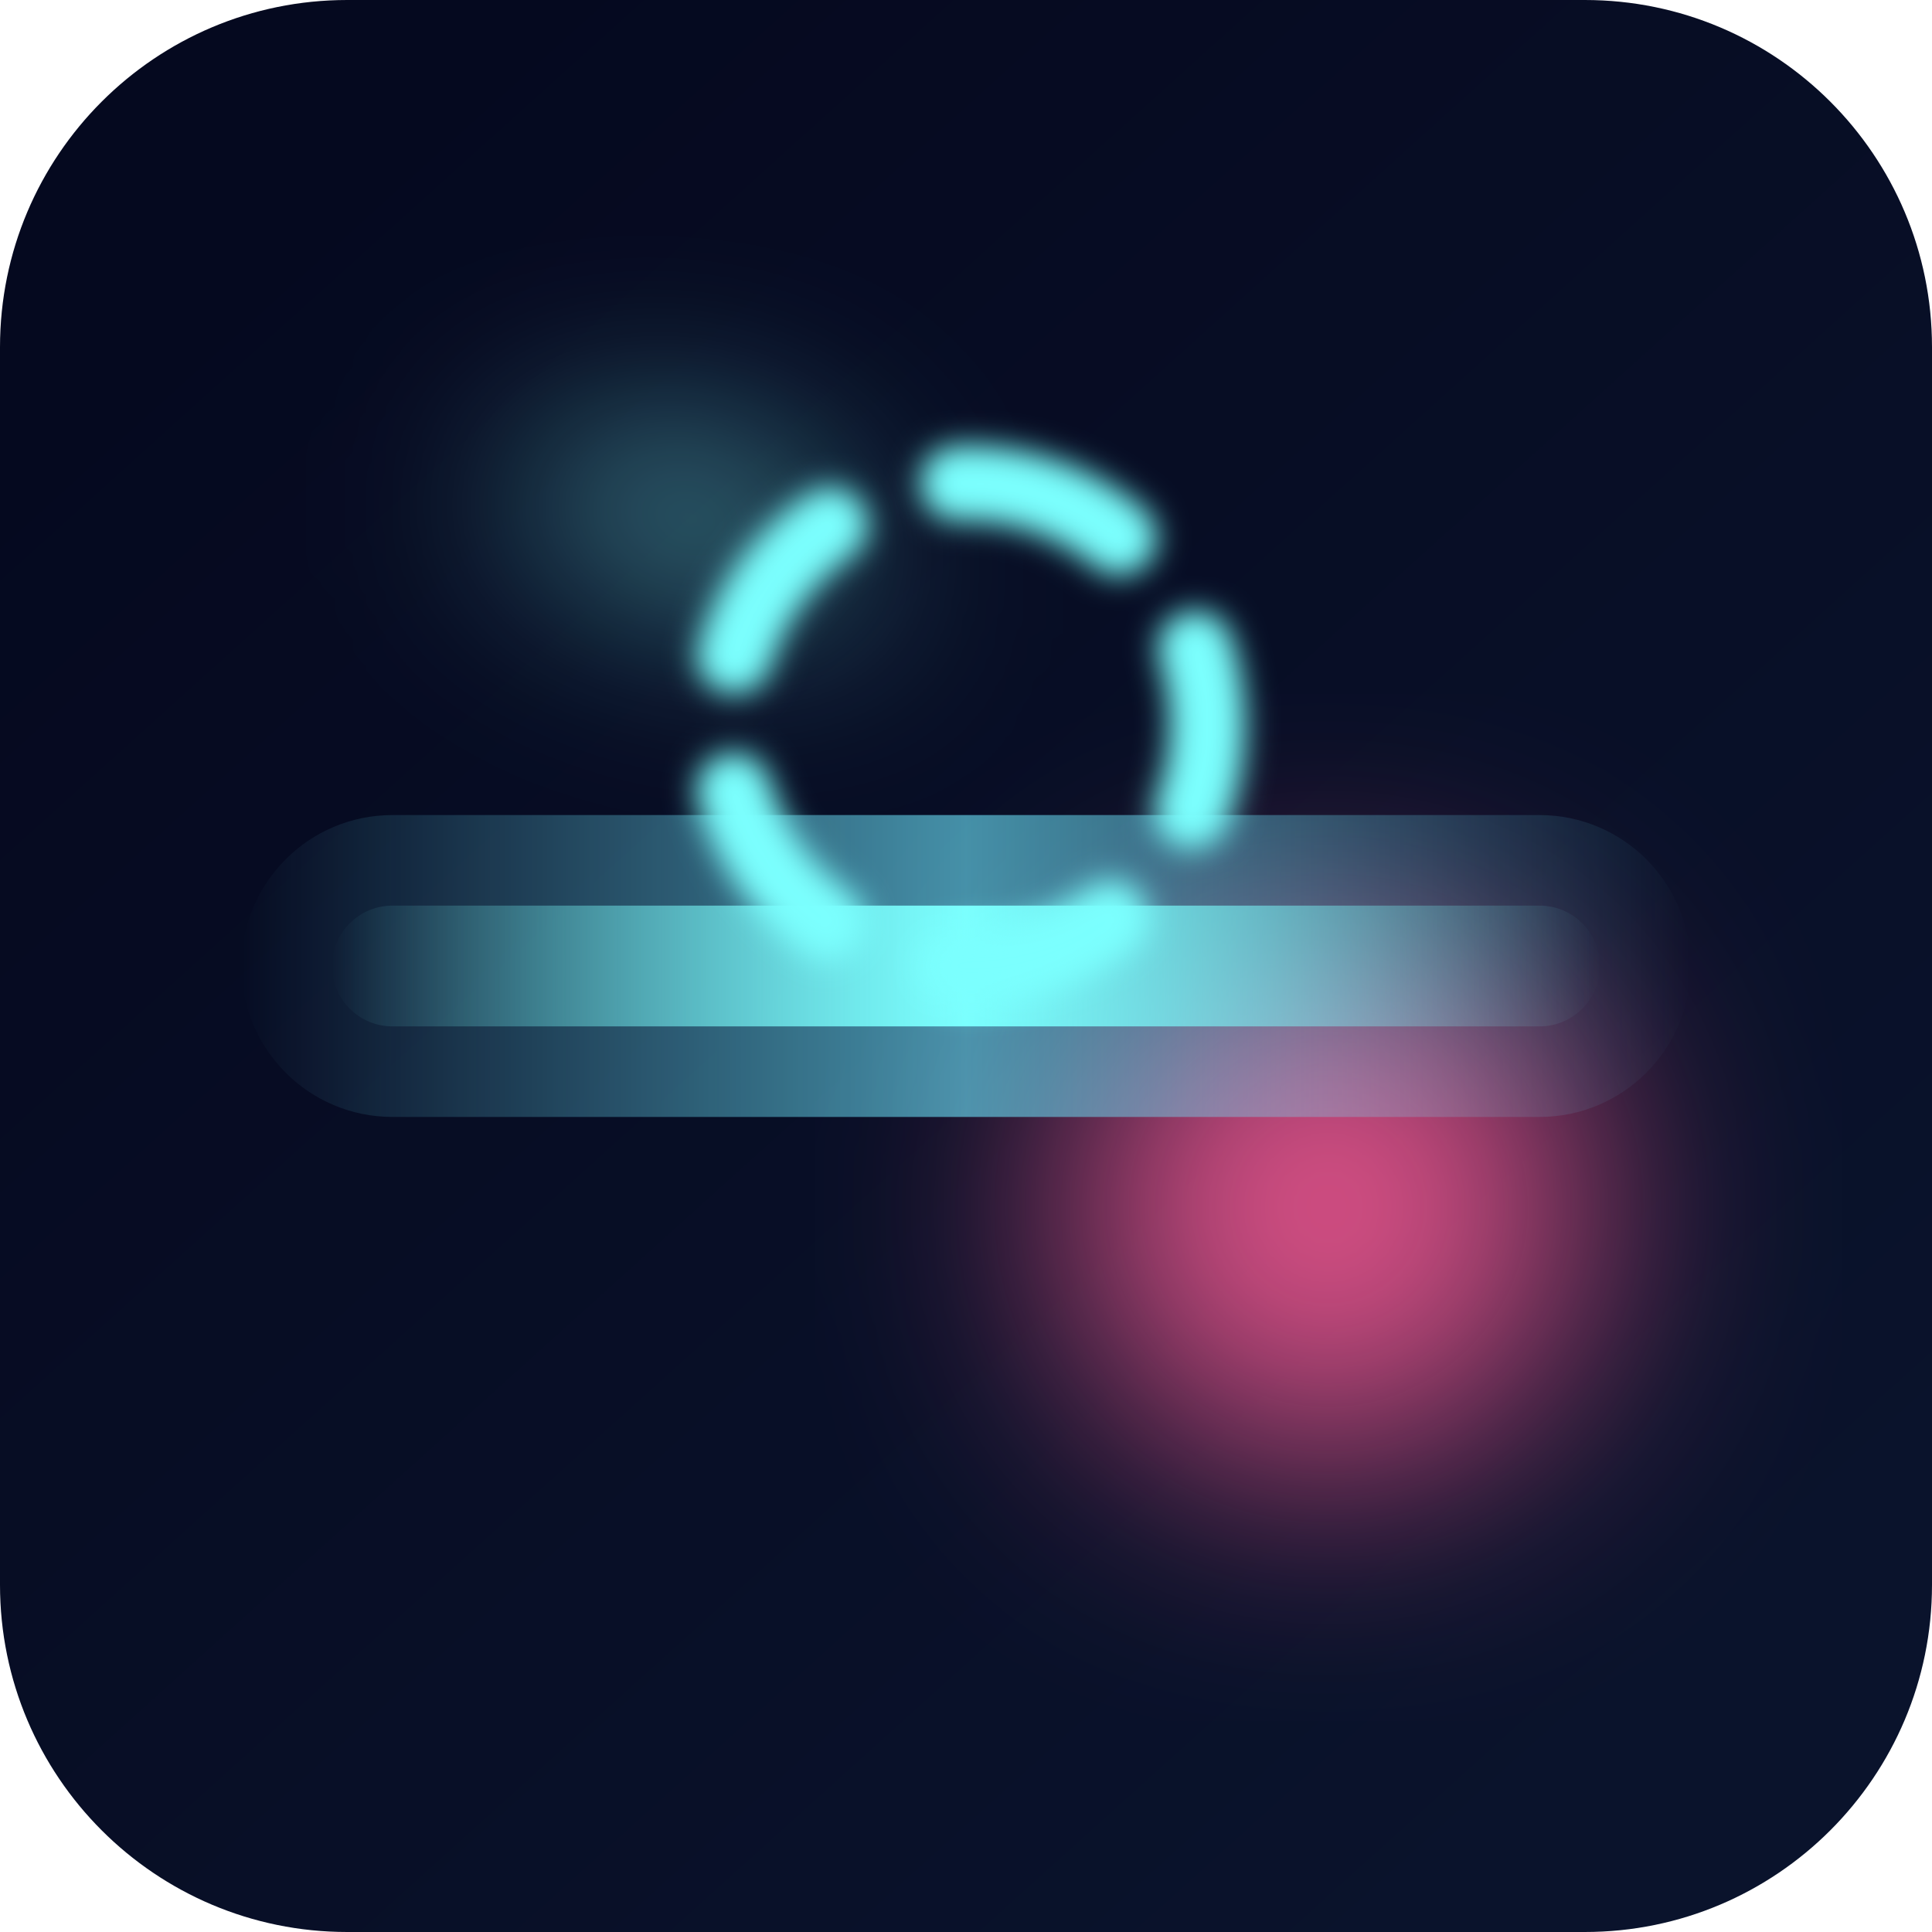
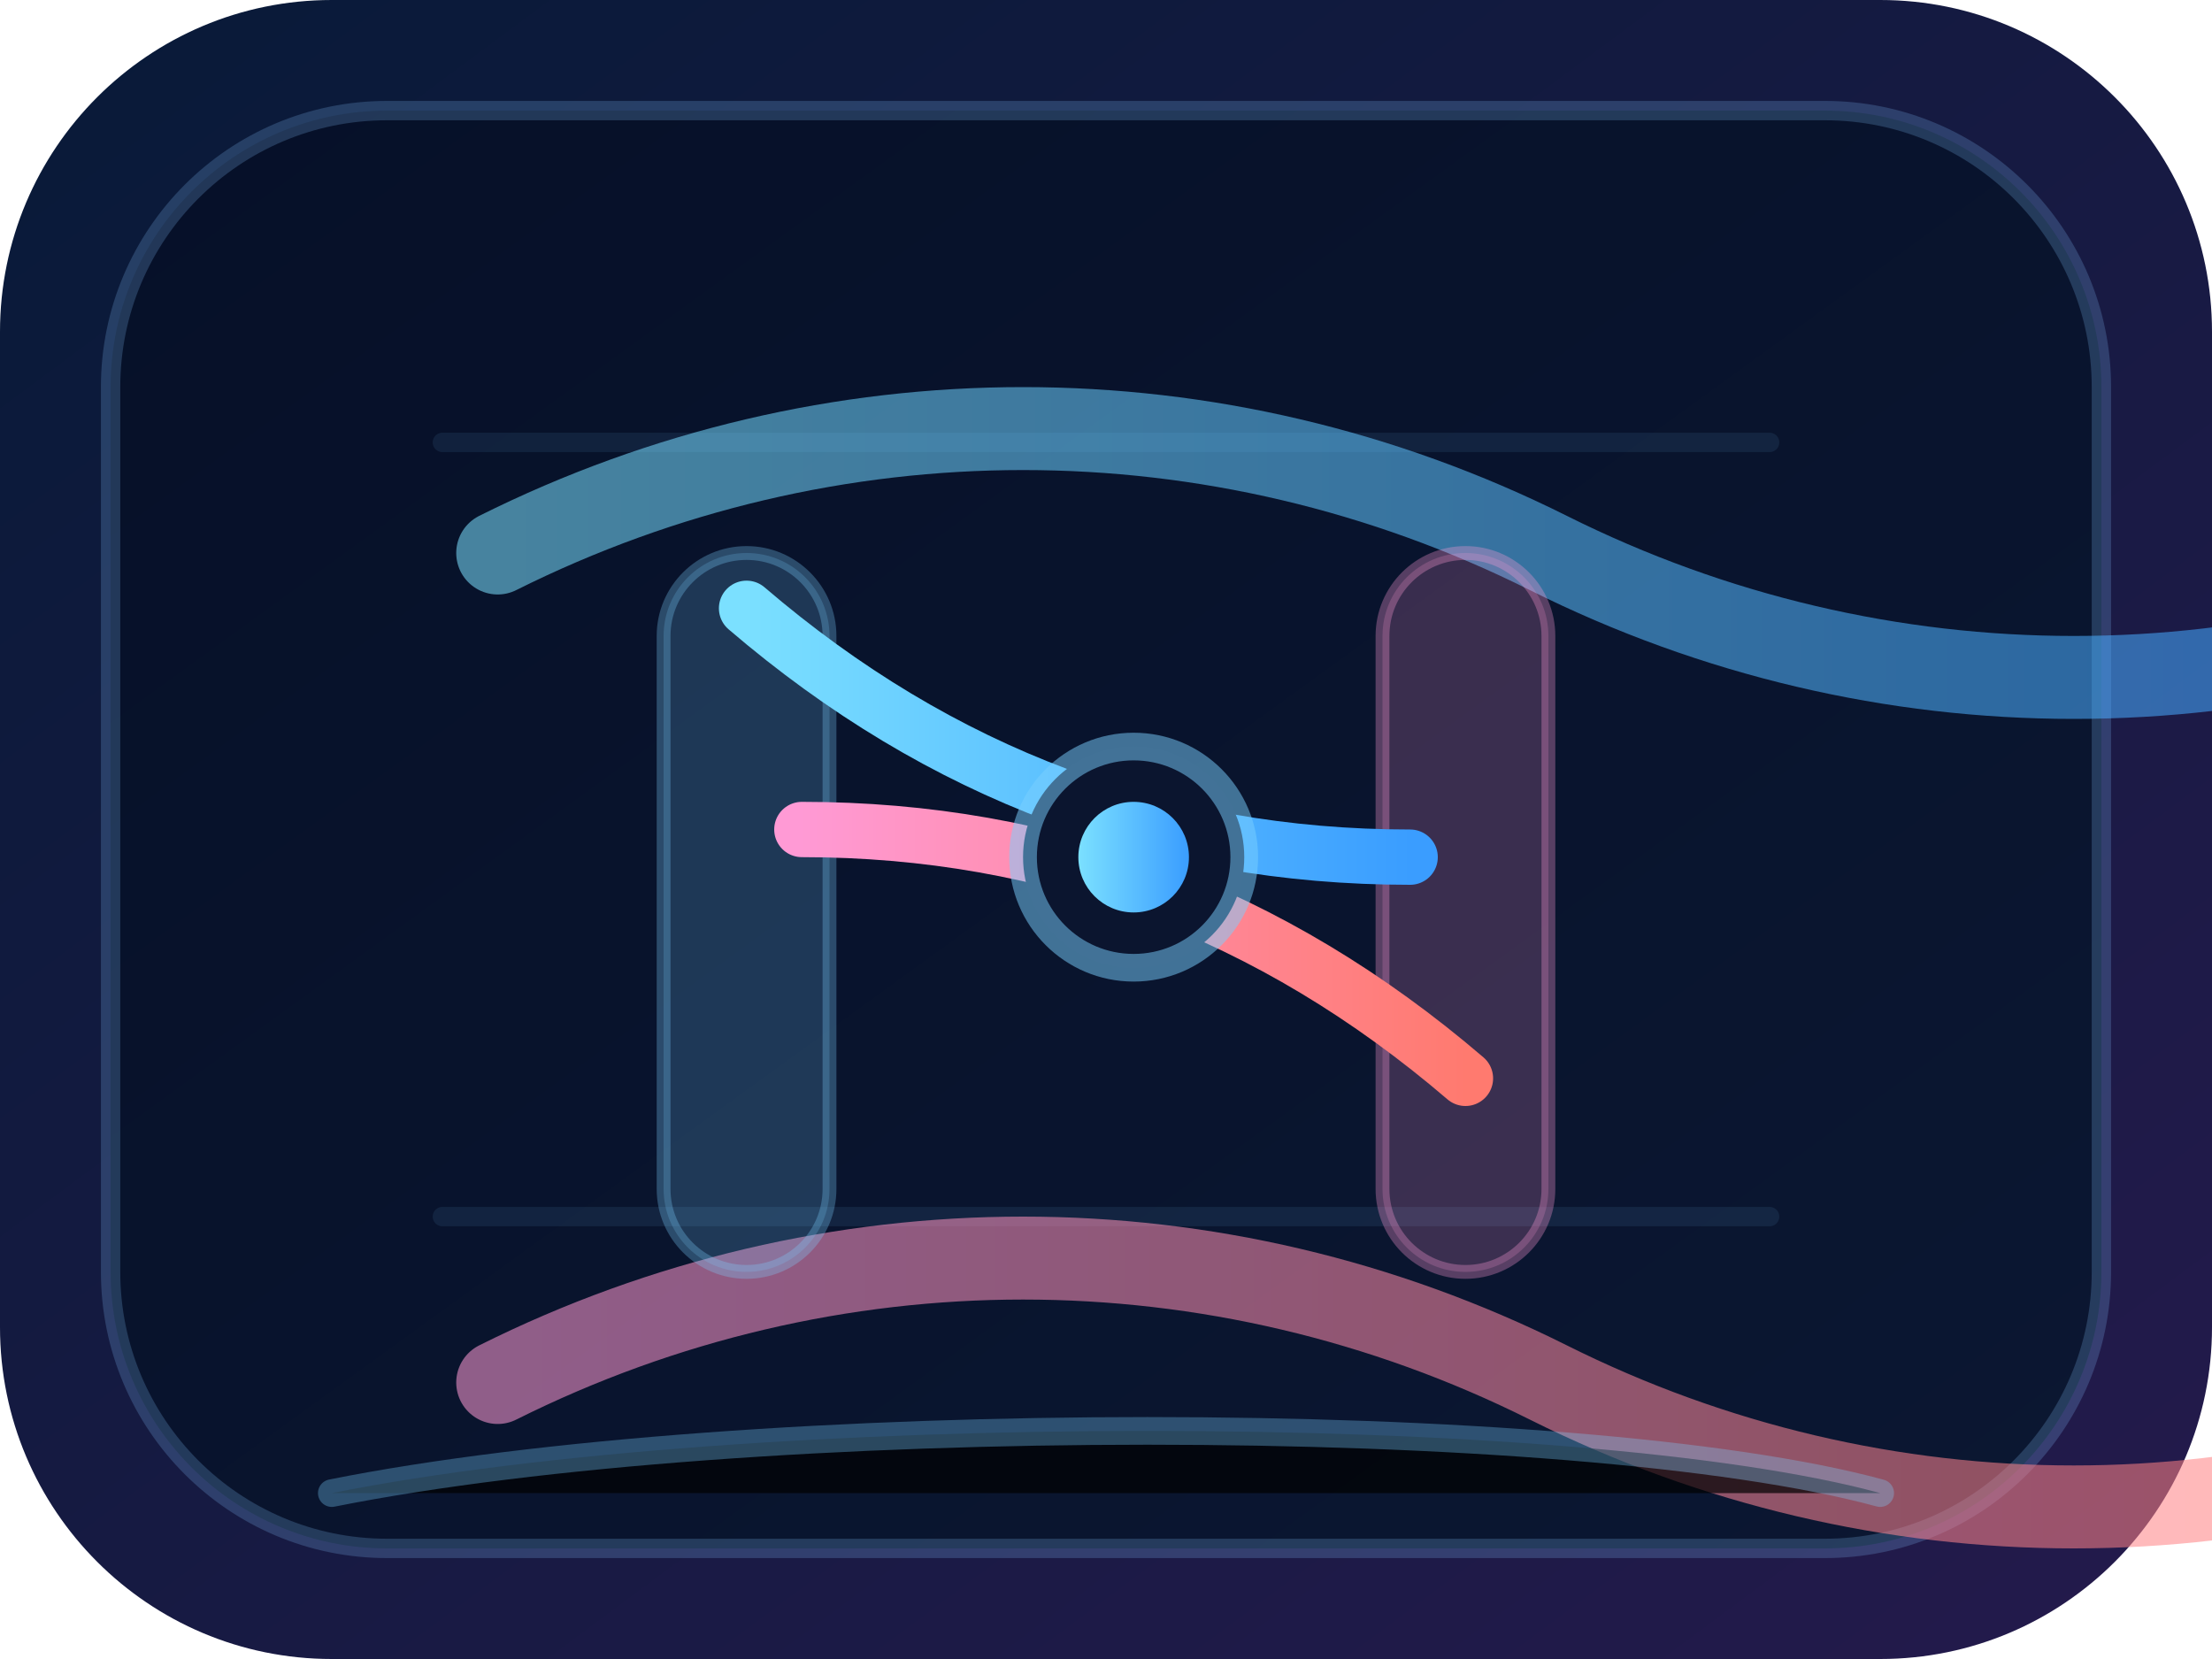
- <svg xmlns="http://www.w3.org/2000/svg" width="256" height="256" viewBox="0 0 256 256" fill="none">
-   <rect width="256" height="256" rx="46" fill="url(#bg)" />
-   <g filter="url(#glow)">
-     <circle cx="84" cy="96" r="38" fill="url(#pulse)" fill-opacity="0.9" />
+ <svg xmlns="http://www.w3.org/2000/svg" width="160" height="120" viewBox="0 0 160 120">
+   <defs>
+     <linearGradient id="bg" x1="0" y1="0" x2="1" y2="1">
+       <stop offset="0" stop-color="#081a38" />
+       <stop offset="1" stop-color="#241a4c" />
+     </linearGradient>
+     <linearGradient id="panel" x1="0" y1="0" x2="1" y2="1">
+       <stop offset="0" stop-color="#061028" />
+       <stop offset="1" stop-color="#0b1732" />
+     </linearGradient>
+     <linearGradient id="laneA" x1="0" y1="0" x2="1" y2="0">
+       <stop offset="0" stop-color="#7be0ff" />
+       <stop offset="1" stop-color="#3a9dff" />
+     </linearGradient>
+     <linearGradient id="laneB" x1="0" y1="0" x2="1" y2="0">
+       <stop offset="0" stop-color="#ff9ad5" />
+       <stop offset="1" stop-color="#ff7a6f" />
+     </linearGradient>
+   </defs>
+   <rect width="160" height="120" rx="24" fill="url(#bg)" />
+   <rect x="8" y="8" width="144" height="104" rx="20" fill="url(#panel)" stroke="rgba(132, 197, 255, 0.22)" stroke-width="1.4" />
+   <g opacity="0.3" stroke="rgba(123, 209, 255, 0.3)" stroke-width="1.4" stroke-linecap="round">
+     <path d="M32 32h96" />
+     <path d="M32 88h96" />
  </g>
-   <g filter="url(#glow2)">
-     <circle cx="176" cy="160" r="34" fill="#FF5C97" fill-opacity="0.85" />
+   <path d="M36 40c24-12 52-12 76 0s52 12 76 0" fill="none" stroke="url(#laneA)" stroke-width="6" stroke-linecap="round" stroke-linejoin="round" opacity="0.55" />
+   <path d="M36 100c24-12 52-12 76 0s52 12 76 0" fill="none" stroke="url(#laneB)" stroke-width="6" stroke-linecap="round" stroke-linejoin="round" opacity="0.55" />
+   <g transform="translate(0 -4)">
+     <rect x="48" y="44" width="12" height="52" rx="6" fill="rgba(123, 209, 255, 0.2)" stroke="rgba(123, 209, 255, 0.3)" stroke-width="1" />
+     <rect x="100" y="44" width="12" height="52" rx="6" fill="rgba(255, 154, 213, 0.2)" stroke="rgba(255, 154, 213, 0.32)" stroke-width="1" />
+     <path d="M54 48c14 12 30 18 48 18" fill="none" stroke="url(#laneA)" stroke-width="4" stroke-linecap="round" />
+     <path d="M106 82c-14-12-30-18-48-18" fill="none" stroke="url(#laneB)" stroke-width="4" stroke-linecap="round" />
+     <circle cx="82" cy="66" r="8" fill="#0b152f" stroke="rgba(123, 209, 255, 0.5)" stroke-width="2" />
+     <circle cx="82" cy="66" r="4" fill="url(#laneA)" />
  </g>
-   <path d="M32 128C32 116.954 40.954 108 52 108H204C215.046 108 224 116.954 224 128C224 139.046 215.046 148 204 148H52C40.954 148 32 139.046 32 128Z" fill="url(#beam)" fill-opacity="0.6" />
-   <path d="M44 128C44 123.582 47.582 120 52 120H204C208.418 120 212 123.582 212 128C212 132.418 208.418 136 204 136H52C47.582 136 44 132.418 44 128Z" fill="url(#beamCore)" />
-   <g filter="url(#glow3)">
-     <path d="M128 64C145.673 64 160 78.327 160 96C160 113.673 145.673 128 128 128C110.327 128 96 113.673 96 96C96 78.327 110.327 64 128 64Z" stroke="#7BFFFE" stroke-width="10" stroke-linecap="round" stroke-dasharray="22 18" />
+   <g stroke="rgba(123, 209, 255, 0.45)" stroke-linecap="round" stroke-width="2" opacity="0.7">
+     <path d="M24 108c30-6 90-6 112 0" />
  </g>
-   <defs>
-     <linearGradient id="bg" x1="36" y1="26" x2="220" y2="230" gradientUnits="userSpaceOnUse">
-       <stop stop-color="#05091F" />
-       <stop offset="1" stop-color="#0A132C" />
-     </linearGradient>
-     <linearGradient id="beam" x1="32" y1="128" x2="224" y2="128" gradientUnits="userSpaceOnUse">
-       <stop stop-color="#6EE7FF" stop-opacity="0" />
-       <stop offset="0.5" stop-color="#6EE7FF" />
-       <stop offset="1" stop-color="#6EE7FF" stop-opacity="0" />
-     </linearGradient>
-     <linearGradient id="beamCore" x1="44" y1="128" x2="212" y2="128" gradientUnits="userSpaceOnUse">
-       <stop stop-color="#7BFFFE" stop-opacity="0" />
-       <stop offset="0.5" stop-color="#7BFFFE" />
-       <stop offset="1" stop-color="#7BFFFE" stop-opacity="0" />
-     </linearGradient>
-     <radialGradient id="pulse" cx="0" cy="0" r="1" gradientUnits="userSpaceOnUse" gradientTransform="rotate(45 11.5 138.5) scale(56)">
-       <stop stop-color="#FFFFFF" />
-       <stop offset="0.42" stop-color="#7BFFFE" />
-       <stop offset="1" stop-color="#7BFFFE" stop-opacity="0" />
-     </radialGradient>
-     <filter id="glow" x="14" y="26" width="140" height="140" filterUnits="userSpaceOnUse" color-interpolation-filters="sRGB">
-       <feGaussianBlur stdDeviation="12" result="effect1_foregroundBlur" />
-     </filter>
-     <filter id="glow2" x="108" y="92" width="136" height="136" filterUnits="userSpaceOnUse" color-interpolation-filters="sRGB">
-       <feGaussianBlur stdDeviation="16" result="effect1_foregroundBlur" />
-     </filter>
-     <filter id="glow3" x="84" y="52" width="88" height="88" filterUnits="userSpaceOnUse" color-interpolation-filters="sRGB">
-       <feGaussianBlur stdDeviation="2" result="effect1_foregroundBlur" />
-     </filter>
-   </defs>
</svg>
